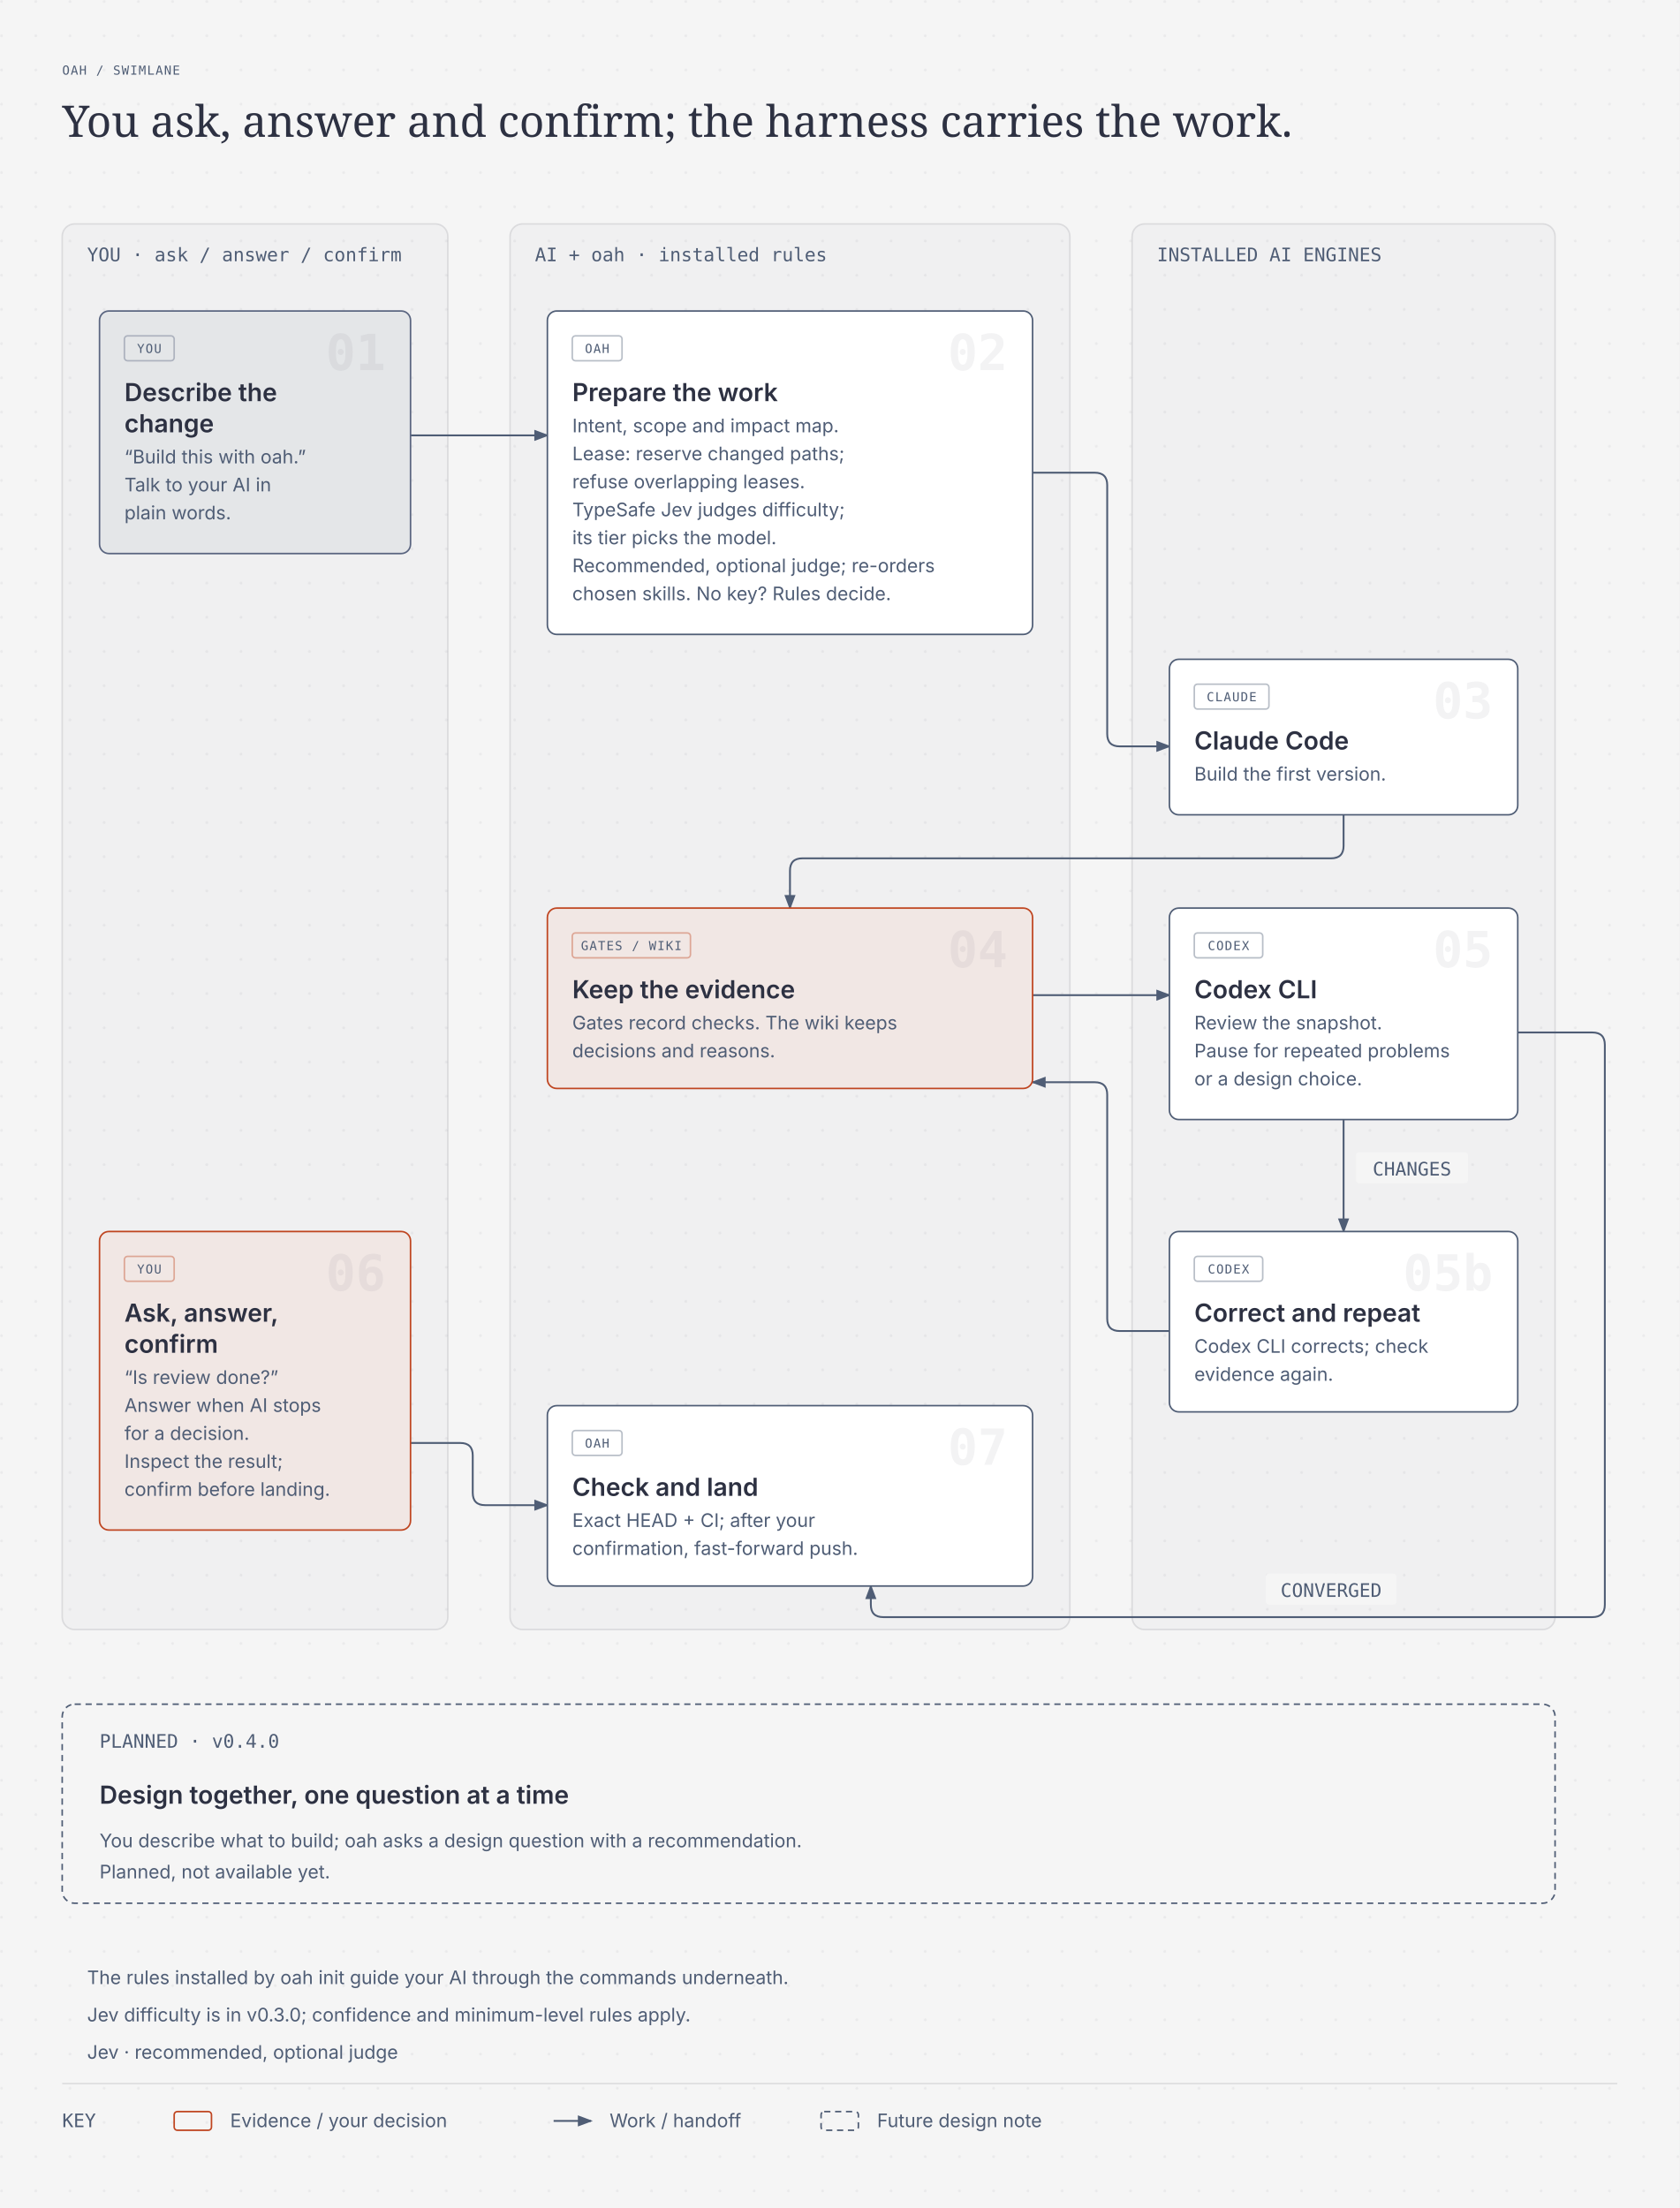
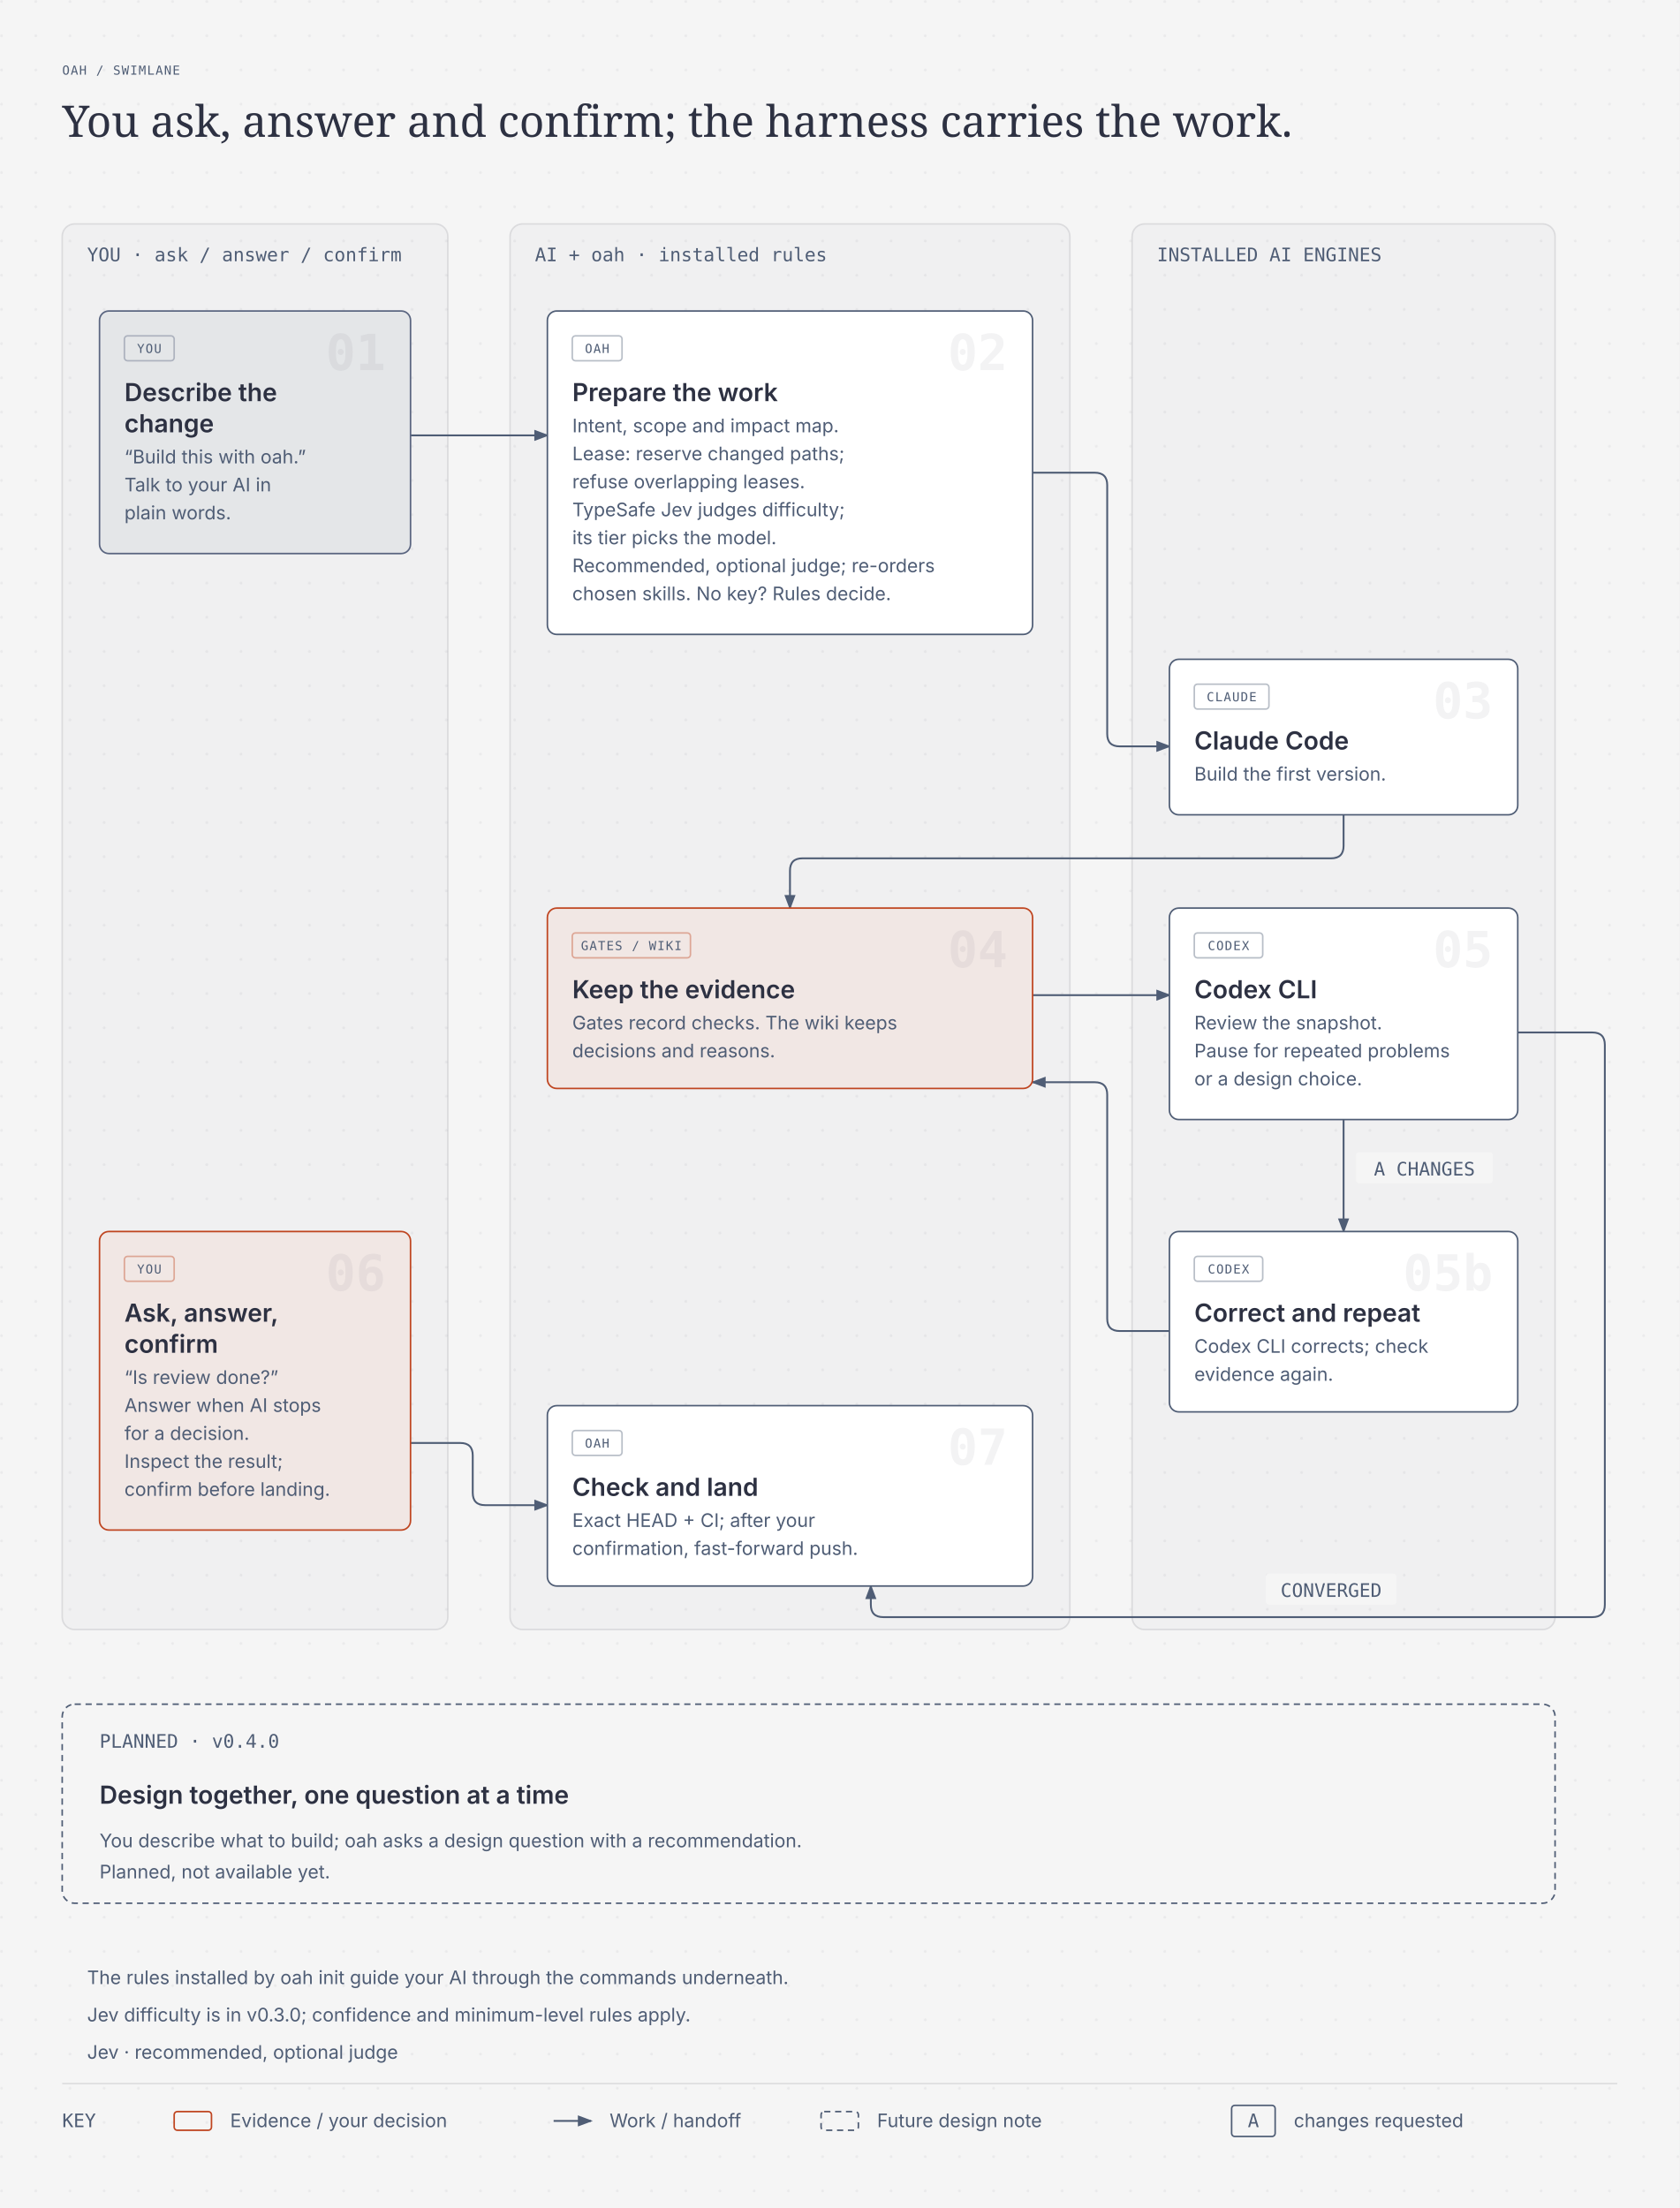
<svg xmlns="http://www.w3.org/2000/svg" viewBox="0 0 1080 1420" role="img" aria-labelledby="how-it-works-light-title how-it-works-light-desc" data-diagram-type="Swimlane" data-size="fit" id="how-it-works-light-root">
  <defs>
    <style>#how-it-works-light-root { font-family: "Geist", system-ui, -apple-system, "Segoe UI", sans-serif; color: #2d3142; }
      #how-it-works-light-root .diagram-container { width: 100%; overflow-x: auto; }
      #how-it-works-light-root text { font-family: "Geist", system-ui, -apple-system, "Segoe UI", sans-serif; fill: #2d3142; }
      #how-it-works-light-root .title { font-family: "Instrument Serif", Georgia, serif; font-size: 28px; font-weight: 400; }
      #how-it-works-light-root .node { font-size: 16px; font-weight: 600; }
      #how-it-works-light-root .sub { font-family: "Geist", system-ui, -apple-system, "Segoe UI", sans-serif; font-size: 12px; font-weight: 400; fill: #4f5d75; }
      #how-it-works-light-root .technical { font-family: "Geist Mono", ui-monospace, "SFMono-Regular", Consolas, monospace; }
      #how-it-works-light-root .label { font-size: 12px; font-family: "Geist Mono", ui-monospace, "SFMono-Regular", Consolas, monospace; font-weight: 400; fill: #4f5d75; }
      #how-it-works-light-root .prose { font-size: 12px; font-weight: 400; fill: #4f5d75; }
      #how-it-works-light-root .zone-label { font-size: 12px; font-family: "Geist Mono", ui-monospace, "SFMono-Regular", Consolas, monospace; font-weight: 500; fill: #4f5d75; }
      #how-it-works-light-root .arrow-label { font-size: 12px; font-family: "Geist Mono", ui-monospace, "SFMono-Regular", Consolas, monospace; font-weight: 400; fill: #4f5d75; }
      #how-it-works-light-root .tag { font-family: "Geist Mono", ui-monospace, "SFMono-Regular", Consolas, monospace; font-size: 8px; font-weight: 500; letter-spacing: .08em; fill: #4f5d75; }
      #how-it-works-light-root .ghost { font-family: "Geist Mono", ui-monospace, "SFMono-Regular", Consolas, monospace; font-size: 32px; font-weight: 600; fill: #2d3142; opacity: .06; }
      @media print {
#how-it-works-light-root .diagram-container { overflow-x: visible; }
}</style>
    <pattern id="how-it-works-light-dots" width="22" height="22" patternUnits="userSpaceOnUse">
      <circle cx="1" cy="1" r="0.9" fill="#2d3142" fill-opacity=".10" />
    </pattern>
    <marker id="how-it-works-light-arrow" markerWidth="8" markerHeight="6" refX="7" refY="3" orient="auto">
      <polygon points="0 0, 8 3, 0 6" fill="#4f5d75" />
    </marker>
    <marker id="how-it-works-light-arrow-accent" markerWidth="8" markerHeight="6" refX="7" refY="3" orient="auto">
      <polygon points="0 0, 8 3, 0 6" fill="#bf4520" />
    </marker>
    <marker id="how-it-works-light-arrow-link" markerWidth="8" markerHeight="6" refX="7" refY="3" orient="auto">
      <polygon points="0 0, 8 3, 0 6" fill="#2e5aa8" />
    </marker>
  </defs>
  <rect width="1080" height="1420" fill="#f5f5f5" />
  <rect width="1080" height="1420" fill="url(#how-it-works-light-dots)" opacity=".55" />
  <text x="40" y="48" class="tag" text-anchor="start">OAH / SWIMLANE</text>
  <text x="40" y="88" class="title" text-anchor="start">You ask, answer and confirm; the harness carries the work.</text>
  <rect x="40" y="144" width="248" height="904" rx="8" fill="#2d3142" stroke="#2d3142" stroke-width="1" fill-opacity=".02" stroke-opacity=".12" />
  <text x="56" y="168" class="zone-label" text-anchor="start">YOU · ask / answer / confirm</text>
  <rect x="328" y="144" width="360" height="904" rx="8" fill="#2d3142" stroke="#2d3142" stroke-width="1" fill-opacity=".02" stroke-opacity=".12" />
  <text x="344" y="168" class="zone-label" text-anchor="start">AI + oah · installed rules</text>
  <rect x="728" y="144" width="272" height="904" rx="8" fill="#2d3142" stroke="#2d3142" stroke-width="1" fill-opacity=".02" stroke-opacity=".12" />
  <text x="744" y="168" class="zone-label" text-anchor="start">INSTALLED AI ENGINES</text>
  <rect x="40" y="1096" width="960" height="128" rx="8" fill="#f5f5f5" stroke="#4f5d75" stroke-width="1" stroke-dasharray="4,3" />
  <text x="64" y="1124" class="label" text-anchor="start">PLANNED · v0.4.0</text>
  <text x="64" y="1160" class="node" text-anchor="start">Design together, one question at a time</text>
  <text x="64" y="1188" class="prose" text-anchor="start">You describe what to build; oah asks a design question with a recommendation.</text>
  <text x="64" y="1208" class="prose" text-anchor="start">Planned, not available yet.</text>
  <path d="M 264,280 L 352,280" data-edge-id="h1" data-from="request" data-to="prepare" data-label="" fill="none" stroke="#4f5d75" stroke-width="1.2" marker-end="url(#how-it-works-light-arrow)" />
  <path d="M 664,304 L 704,304 Q 712,304 712,312 L 712,472 Q 712,480 720,480 L 752,480" data-edge-id="h2" data-from="prepare" data-to="build" data-label="" fill="none" stroke="#4f5d75" stroke-width="1.2" marker-end="url(#how-it-works-light-arrow)" />
  <path d="M 864,524 L 864,544 Q 864,552 856,552 L 516,552 Q 508,552 508,560 L 508,584" data-edge-id="h3" data-from="build" data-to="evidence" data-label="" fill="none" stroke="#4f5d75" stroke-width="1.2" marker-end="url(#how-it-works-light-arrow)" />
  <path d="M 664,640 L 752,640" data-edge-id="h4" data-from="evidence" data-to="review" data-label="" fill="none" stroke="#4f5d75" stroke-width="1.2" marker-end="url(#how-it-works-light-arrow)" />
  <path d="M 864,720 L 864,792" data-edge-id="h5" data-from="review" data-to="fix" data-label="CHANGES" fill="none" stroke="#4f5d75" stroke-width="1.2" marker-end="url(#how-it-works-light-arrow)" />
  <path d="M 752,856 L 720,856 Q 712,856 712,848 L 712,704 Q 712,696 704,696 L 664,696" data-edge-id="h6" data-from="fix" data-to="evidence" data-label="" fill="none" stroke="#4f5d75" stroke-width="1.2" marker-end="url(#how-it-works-light-arrow)" />
  <path d="M 976,664 L 1024,664 Q 1032,664 1032,672 L 1032,1032 Q 1032,1040 1024,1040 L 568,1040 Q 560,1040 560,1032 L 560,1020" data-edge-id="h7" data-from="review" data-to="land" data-label="CONVERGED" fill="none" stroke="#4f5d75" stroke-width="1.2" marker-end="url(#how-it-works-light-arrow)" />
  <path d="M 264,928 L 296,928 Q 304,928 304,936 L 304,960 Q 304,968 312,968 L 352,968" data-edge-id="h8" data-from="confirm" data-to="land" data-label="" fill="none" stroke="#4f5d75" stroke-width="1.2" marker-end="url(#how-it-works-light-arrow)" />
-   <rect x="872" y="741" width="72" height="20" rx="2" fill="#f5f5f5" />
-   <text x="908" y="756" class="arrow-label" text-anchor="middle">CHANGES</text>
+   <rect x="872" y="741" width="88" height="20" rx="2" fill="#f5f5f5" />
+   <text x="916" y="756" class="arrow-label" text-anchor="middle">A CHANGES</text>
  <rect x="814" y="1012" width="84" height="20" rx="2" fill="#f5f5f5" />
  <text x="856" y="1027" class="arrow-label" text-anchor="middle">CONVERGED</text>
  <g data-node-id="request" data-source-label="Describe the change “Build this with oah.” Talk to your AI in plain words.">
    <rect x="64" y="200" width="200" height="156" rx="6" fill="#f5f5f5" />
    <rect x="64" y="200" width="200" height="156" rx="6" fill="#4f5d75" stroke="#5a6580" stroke-width="1" fill-opacity=".10" />
    <g aria-hidden="true">
      <rect x="80" y="216" width="32" height="16" rx="2" fill="none" stroke="#5a6580" stroke-width="1" stroke-opacity=".4" />
      <text x="96" y="227" class="tag" text-anchor="middle">YOU</text>
      <text x="248" y="238" class="ghost" text-anchor="end">01</text>
    </g>
    <text x="80" y="258" class="node" text-anchor="start">Describe the</text>
    <text x="80" y="278" class="node" text-anchor="start">change</text>
    <text x="80" y="298" class="sub" text-anchor="start">“Build this with oah.”</text>
    <text x="80" y="316" class="sub" text-anchor="start">Talk to your AI in</text>
    <text x="80" y="334" class="sub" text-anchor="start">plain words.</text>
  </g>
  <g data-node-id="prepare" data-source-label="Prepare the work Intent, scope and impact map. Lease: reserve changed paths; refuse overlapping leases. TypeSafe Jev judges difficulty; its tier picks the model. Recommended, optional judge; re-orders chosen skills. No key? Rules decide.">
    <rect x="352" y="200" width="312" height="208" rx="6" fill="#f5f5f5" />
    <rect x="352" y="200" width="312" height="208" rx="6" fill="#ffffff" stroke="#4f5d75" stroke-width="1" />
    <g aria-hidden="true">
      <rect x="368" y="216" width="32" height="16" rx="2" fill="none" stroke="#4f5d75" stroke-width="1" stroke-opacity=".4" />
      <text x="384" y="227" class="tag" text-anchor="middle">OAH</text>
      <text x="648" y="238" class="ghost" text-anchor="end">02</text>
    </g>
    <text x="368" text-anchor="start" y="258" class="node">Prepare the work</text>
    <text x="368" text-anchor="start" y="278" class="sub">Intent, scope and impact map.</text>
    <text x="368" text-anchor="start" y="296" class="sub">Lease: reserve changed paths;</text>
    <text x="368" text-anchor="start" y="314" class="sub">refuse overlapping leases.</text>
    <text x="368" text-anchor="start" y="332" class="sub">TypeSafe Jev judges difficulty;</text>
    <text x="368" text-anchor="start" y="350" class="sub">its tier picks the model.</text>
    <text x="368" text-anchor="start" y="368" class="sub">Recommended, optional judge; re-orders</text>
    <text x="368" text-anchor="start" y="386" class="sub">chosen skills. No key? Rules decide.</text>
  </g>
  <g data-node-id="build" data-source-label="Claude Code Build the first version.">
    <rect x="752" y="424" width="224" height="100" rx="6" fill="#f5f5f5" />
    <rect x="752" y="424" width="224" height="100" rx="6" fill="#ffffff" stroke="#4f5d75" stroke-width="1" />
    <g aria-hidden="true">
      <rect x="768" y="440" width="48" height="16" rx="2" fill="none" stroke="#4f5d75" stroke-width="1" stroke-opacity=".4" />
      <text x="792" y="451" class="tag" text-anchor="middle">CLAUDE</text>
      <text x="960" y="462" class="ghost" text-anchor="end">03</text>
    </g>
    <text x="768" y="482" class="node" text-anchor="start">Claude Code</text>
    <text x="768" y="502" class="sub" text-anchor="start">Build the first version.</text>
  </g>
  <g data-node-id="evidence" data-source-label="Keep the evidence Gates record checks. The wiki keeps decisions and reasons.">
    <rect x="352" y="584" width="312" height="116" rx="6" fill="#f5f5f5" />
    <rect x="352" y="584" width="312" height="116" rx="6" fill="#bf4520" stroke="#bf4520" stroke-width="1" fill-opacity=".08" />
    <g aria-hidden="true">
      <rect x="368" y="600" width="76" height="16" rx="2" fill="none" stroke="#bf4520" stroke-width="1" stroke-opacity=".4" />
      <text x="406" y="611" class="tag" text-anchor="middle">GATES / WIKI</text>
      <text x="648" y="622" class="ghost" text-anchor="end">04</text>
    </g>
    <text x="368" y="642" class="node" text-anchor="start">Keep the evidence</text>
    <text x="368" y="662" class="sub" text-anchor="start">Gates record checks. The wiki keeps</text>
    <text x="368" y="680" class="sub" text-anchor="start">decisions and reasons.</text>
  </g>
  <g data-node-id="review" data-source-label="Codex CLI Review the snapshot. Pause for repeated problems or a design choice.">
    <rect x="752" y="584" width="224" height="136" rx="6" fill="#f5f5f5" />
    <rect x="752" y="584" width="224" height="136" rx="6" fill="#ffffff" stroke="#4f5d75" stroke-width="1" />
    <g aria-hidden="true">
      <rect x="768" y="600" width="44" height="16" rx="2" fill="none" stroke="#4f5d75" stroke-width="1" stroke-opacity=".4" />
      <text x="790" y="611" class="tag" text-anchor="middle">CODEX</text>
      <text x="960" y="622" class="ghost" text-anchor="end">05</text>
    </g>
    <text x="768" y="642" class="node" text-anchor="start">Codex CLI</text>
    <text x="768" y="662" class="sub" text-anchor="start">Review the snapshot.</text>
    <text x="768" y="680" class="sub" text-anchor="start">Pause for repeated problems</text>
    <text x="768" y="698" class="sub" text-anchor="start">or a design choice.</text>
  </g>
  <g data-node-id="fix" data-source-label="Correct and repeat Codex CLI corrects; check evidence again.">
    <rect x="752" y="792" width="224" height="116" rx="6" fill="#f5f5f5" />
    <rect x="752" y="792" width="224" height="116" rx="6" fill="#ffffff" stroke="#4f5d75" stroke-width="1" />
    <g aria-hidden="true">
      <rect x="768" y="808" width="44" height="16" rx="2" fill="none" stroke="#4f5d75" stroke-width="1" stroke-opacity=".4" />
      <text x="790" y="819" class="tag" text-anchor="middle">CODEX</text>
      <text x="960" y="830" class="ghost" text-anchor="end">05b</text>
    </g>
    <text x="768" y="850" class="node" text-anchor="start">Correct and repeat</text>
    <text x="768" y="870" class="sub" text-anchor="start">Codex CLI corrects; check</text>
    <text x="768" y="888" class="sub" text-anchor="start">evidence again.</text>
  </g>
  <g data-node-id="confirm" data-source-label="Ask, answer, confirm “Is review done?” Answer when AI stops for a decision. Inspect the result; confirm before landing.">
    <rect x="64" y="792" width="200" height="192" rx="6" fill="#f5f5f5" />
    <rect x="64" y="792" width="200" height="192" rx="6" fill="#bf4520" stroke="#bf4520" stroke-width="1" fill-opacity=".08" />
    <g aria-hidden="true">
      <rect x="80" y="808" width="32" height="16" rx="2" fill="none" stroke="#bf4520" stroke-width="1" stroke-opacity=".4" />
      <text x="96" y="819" class="tag" text-anchor="middle">YOU</text>
      <text x="248" y="830" class="ghost" text-anchor="end">06</text>
    </g>
    <text x="80" y="850" class="node" text-anchor="start">Ask, answer,</text>
    <text x="80" y="870" class="node" text-anchor="start">confirm</text>
    <text x="80" y="890" class="sub" text-anchor="start">“Is review done?”</text>
    <text x="80" y="908" class="sub" text-anchor="start">Answer when AI stops</text>
    <text x="80" y="926" class="sub" text-anchor="start">for a decision.</text>
    <text x="80" y="944" class="sub" text-anchor="start">Inspect the result;</text>
    <text x="80" y="962" class="sub" text-anchor="start">confirm before landing.</text>
  </g>
  <g data-node-id="land" data-source-label="Check and land Exact HEAD + CI; after your confirmation, fast-forward push.">
    <rect x="352" y="904" width="312" height="116" rx="6" fill="#f5f5f5" />
    <rect x="352" y="904" width="312" height="116" rx="6" fill="#ffffff" stroke="#4f5d75" stroke-width="1" />
    <g aria-hidden="true">
      <rect x="368" y="920" width="32" height="16" rx="2" fill="none" stroke="#4f5d75" stroke-width="1" stroke-opacity=".4" />
      <text x="384" y="931" class="tag" text-anchor="middle">OAH</text>
      <text x="648" y="942" class="ghost" text-anchor="end">07</text>
    </g>
    <text x="368" y="962" class="node" text-anchor="start">Check and land</text>
    <text x="368" y="982" class="sub" text-anchor="start">Exact HEAD + CI; after your</text>
    <text x="368" y="1000" class="sub" text-anchor="start">confirmation, fast-forward push.</text>
  </g>
  <text x="56" y="1276" class="prose" text-anchor="start">The rules installed by oah init guide your AI through the commands underneath.</text>
  <text x="56" y="1300" class="prose" text-anchor="start">Jev difficulty is in v0.3.0; confidence and minimum-level rules apply.</text>
  <line x1="40" y1="1340" x2="1040" y2="1340" stroke="#2d3142" stroke-opacity=".12" />
  <text x="40" y="1368" class="zone-label" text-anchor="start">KEY</text>
  <rect x="112" y="1358" width="24" height="12" rx="2" fill="none" stroke="#bf4520" stroke-width="1" />
  <text x="148" y="1368" class="prose" text-anchor="start">Evidence / your decision</text>
  <path d="M 356,1364 h 24" fill="none" stroke="#4f5d75" stroke-width="1.2" marker-end="url(#how-it-works-light-arrow)" />
  <text x="392" y="1368" class="prose" text-anchor="start">Work / handoff</text>
  <rect x="528" y="1358" width="24" height="12" rx="2" fill="none" stroke="#4f5d75" stroke-width="1" stroke-dasharray="4,3" />
  <text x="564" y="1368" class="prose" text-anchor="start">Future design note</text>
+   <rect x="792" y="1354" width="28" height="20" rx="2" fill="#f5f5f5" stroke="#4f5d75" stroke-width="1" />
+   <text x="806" y="1368" class="label" text-anchor="middle">A</text>
+   <text x="832" y="1368" class="prose" text-anchor="start">changes requested</text>
  <text x="56" y="1324" class="prose" text-anchor="start">Jev · recommended, optional judge</text>
</svg>
